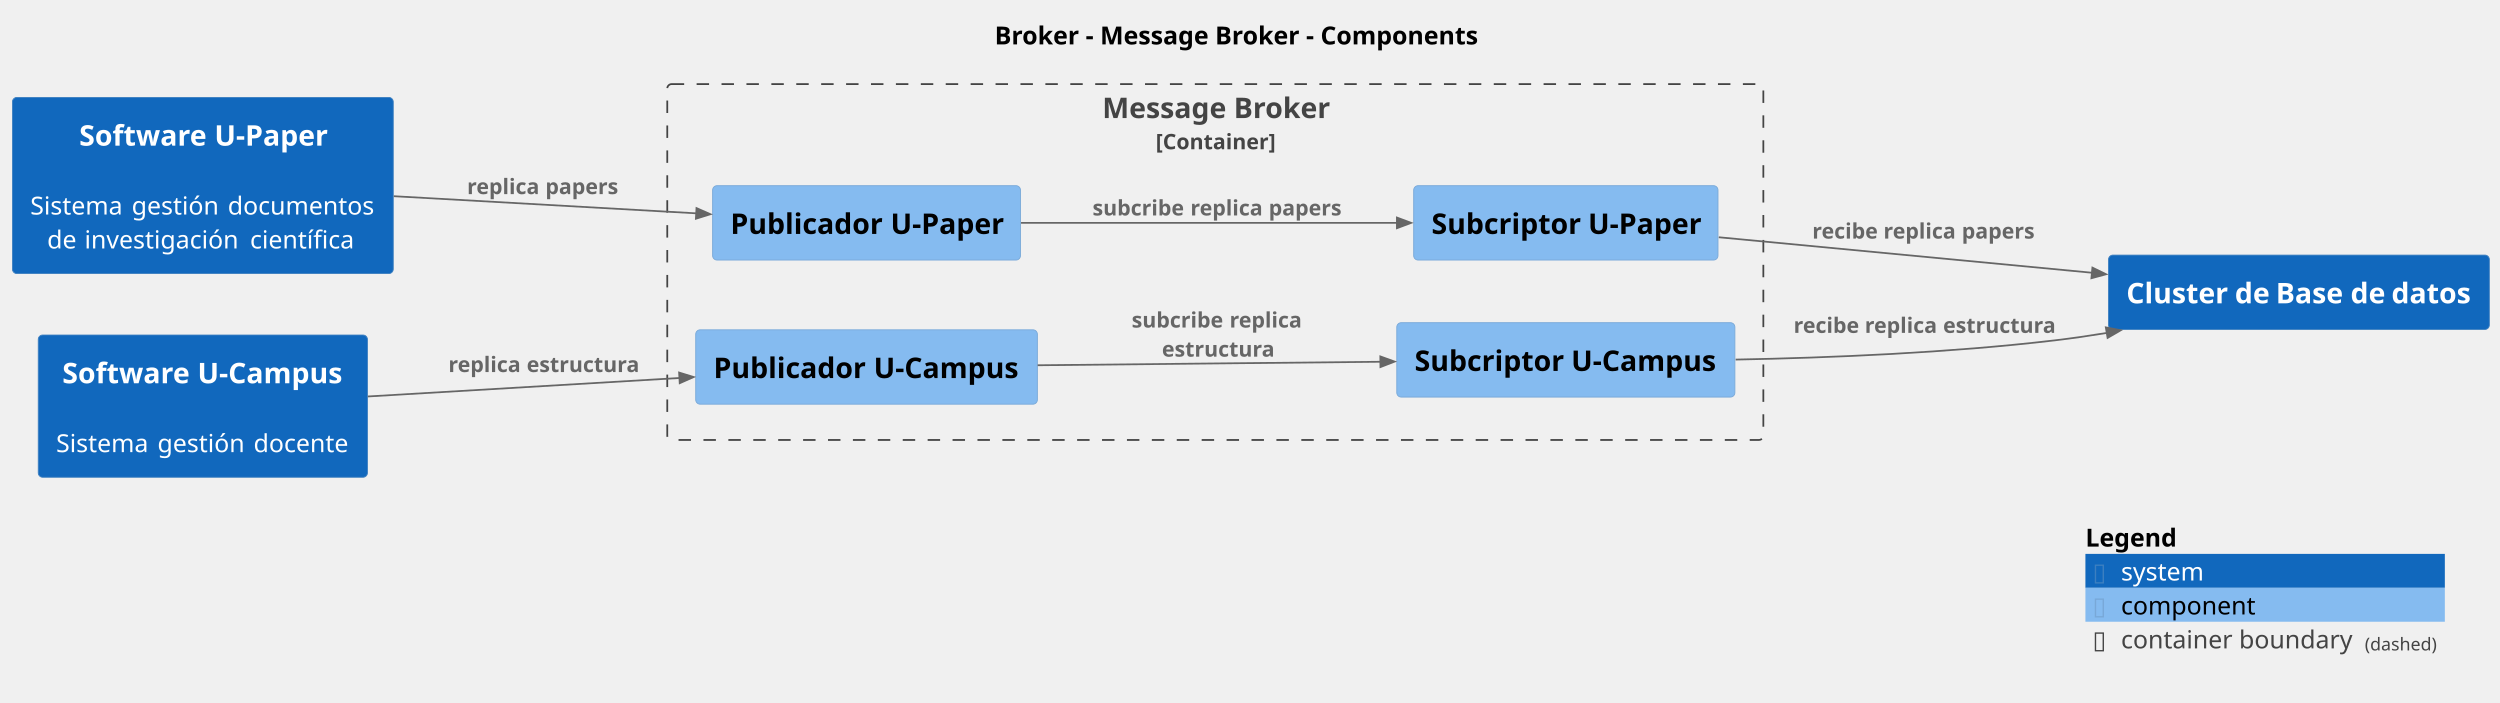
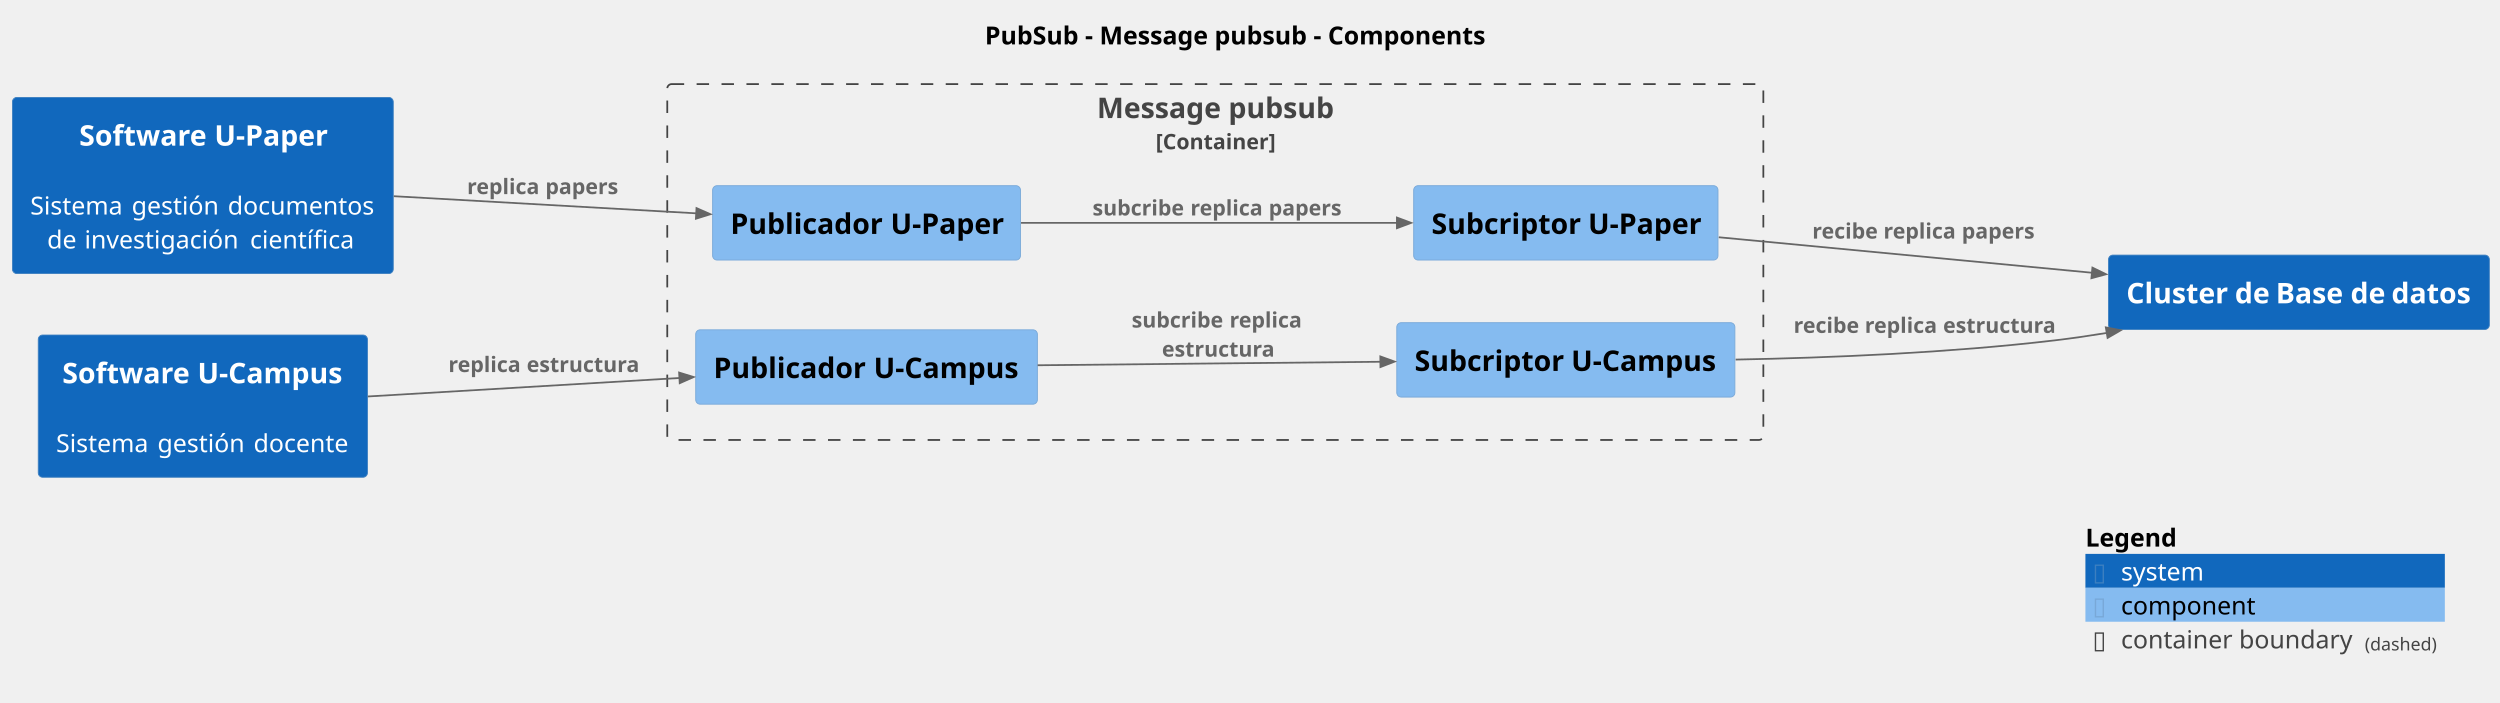
<svg xmlns="http://www.w3.org/2000/svg" contentStyleType="text/css" height="395px" preserveAspectRatio="none" style="width:1405px;height:395px;background:#FFFFFF;" version="1.1" viewBox="0 0 1405 395" width="1405px" zoomAndPan="magnify">
  <defs />
  <g>
-     <text fill="#000000" font-family="sans-serif" font-size="14" font-weight="bold" lengthAdjust="spacing" textLength="273" x="559" y="24.966">Broker - Message Broker - Components</text>
-     <g id="cluster_Broker.MessageBroker_boundary">
+     <text fill="#000000" font-family="sans-serif" font-size="14" font-weight="bold" lengthAdjust="spacing" textLength="284" x="553.5" y="24.966">PubSub - Message pubsub - Components</text>
+     <g id="cluster_PubSub.Messagepubsub_boundary">
      <rect fill="none" height="200" rx="2.5" ry="2.5" style="stroke:#444444;stroke-width:1.0;stroke-dasharray:7.0,7.0;" width="616" x="375" y="47.256" />
-       <text fill="#444444" font-family="sans-serif" font-size="16" font-weight="bold" lengthAdjust="spacing" textLength="127" x="619.5" y="66.36">Message Broker</text>
+       <text fill="#444444" font-family="sans-serif" font-size="16" font-weight="bold" lengthAdjust="spacing" textLength="133" x="616.5" y="66.36">Message pubsub</text>
      <text fill="#444444" font-family="sans-serif" font-size="12" font-weight="bold" lengthAdjust="spacing" textLength="67" x="649.5" y="83.876">[Container]</text>
    </g>
-     <g id="elem_Broker.MessageBroker.PublicadorUPaper">
+     <g id="elem_PubSub.Messagepubsub.PublicadorUPaper">
      <rect fill="#85BBF0" height="41.792" rx="2.5" ry="2.5" style="stroke:#78A8D8;stroke-width:0.5;" width="173" x="400.5" y="104.356" />
      <text fill="#000000" font-family="sans-serif" font-size="16" font-weight="bold" lengthAdjust="spacing" textLength="86" x="410.5" y="131.46">Publicador</text>
      <text fill="#000000" font-family="sans-serif" font-size="16" font-weight="bold" lengthAdjust="spacing" textLength="4" x="496.5" y="131.46"> </text>
      <text fill="#000000" font-family="sans-serif" font-size="16" font-weight="bold" lengthAdjust="spacing" textLength="63" x="500.5" y="131.46">U-Paper</text>
    </g>
-     <g id="elem_Broker.MessageBroker.SubcriptorUCampus">
+     <g id="elem_PubSub.Messagepubsub.SubcriptorUCampus">
      <rect fill="#85BBF0" height="41.792" rx="2.5" ry="2.5" style="stroke:#78A8D8;stroke-width:0.5;" width="190" x="785" y="181.356" />
      <text fill="#000000" font-family="sans-serif" font-size="16" font-weight="bold" lengthAdjust="spacing" textLength="84" x="795" y="208.46">Subcriptor</text>
      <text fill="#000000" font-family="sans-serif" font-size="16" font-weight="bold" lengthAdjust="spacing" textLength="4" x="879" y="208.46"> </text>
      <text fill="#000000" font-family="sans-serif" font-size="16" font-weight="bold" lengthAdjust="spacing" textLength="82" x="883" y="208.46">U-Campus</text>
    </g>
-     <g id="elem_Broker.MessageBroker.SubcriptorUPaper">
+     <g id="elem_PubSub.Messagepubsub.SubcriptorUPaper">
      <rect fill="#85BBF0" height="41.792" rx="2.5" ry="2.5" style="stroke:#78A8D8;stroke-width:0.5;" width="171" x="794.5" y="104.356" />
      <text fill="#000000" font-family="sans-serif" font-size="16" font-weight="bold" lengthAdjust="spacing" textLength="84" x="804.5" y="131.46">Subcriptor</text>
      <text fill="#000000" font-family="sans-serif" font-size="16" font-weight="bold" lengthAdjust="spacing" textLength="4" x="888.5" y="131.46"> </text>
      <text fill="#000000" font-family="sans-serif" font-size="16" font-weight="bold" lengthAdjust="spacing" textLength="63" x="892.5" y="131.46">U-Paper</text>
    </g>
-     <g id="elem_Broker.MessageBroker.PublicadorUCampus">
+     <g id="elem_PubSub.Messagepubsub.PublicadorUCampus">
      <rect fill="#85BBF0" height="41.792" rx="2.5" ry="2.5" style="stroke:#78A8D8;stroke-width:0.5;" width="192" x="391" y="185.356" />
      <text fill="#000000" font-family="sans-serif" font-size="16" font-weight="bold" lengthAdjust="spacing" textLength="86" x="401" y="212.46">Publicador</text>
      <text fill="#000000" font-family="sans-serif" font-size="16" font-weight="bold" lengthAdjust="spacing" textLength="4" x="487" y="212.46"> </text>
      <text fill="#000000" font-family="sans-serif" font-size="16" font-weight="bold" lengthAdjust="spacing" textLength="82" x="491" y="212.46">U-Campus</text>
    </g>
    <g id="elem_SoftwareUPaper">
      <rect fill="#1168BD" height="98.996" rx="2.5" ry="2.5" style="stroke:#3C7FC0;stroke-width:0.5;" width="214" x="7" y="54.756" />
      <text fill="#FFFFFF" font-family="sans-serif" font-size="16" font-weight="bold" lengthAdjust="spacing" textLength="72" x="44.5" y="81.86">Software</text>
      <text fill="#FFFFFF" font-family="sans-serif" font-size="16" font-weight="bold" lengthAdjust="spacing" textLength="4" x="116.5" y="81.86"> </text>
      <text fill="#FFFFFF" font-family="sans-serif" font-size="16" font-weight="bold" lengthAdjust="spacing" textLength="63" x="120.5" y="81.86">U-Paper</text>
      <text fill="#FFFFFF" font-family="sans-serif" font-size="14" lengthAdjust="spacing" textLength="4" x="112" y="101.514"> </text>
      <text fill="#FFFFFF" font-family="sans-serif" font-size="14" lengthAdjust="spacing" textLength="53" x="17" y="120.582">Sistema</text>
      <text fill="#FFFFFF" font-family="sans-serif" font-size="14" lengthAdjust="spacing" textLength="4" x="70" y="120.582"> </text>
      <text fill="#FFFFFF" font-family="sans-serif" font-size="14" lengthAdjust="spacing" textLength="50" x="74" y="120.582">gestión</text>
      <text fill="#FFFFFF" font-family="sans-serif" font-size="14" lengthAdjust="spacing" textLength="4" x="124" y="120.582"> </text>
      <text fill="#FFFFFF" font-family="sans-serif" font-size="14" lengthAdjust="spacing" textLength="83" x="128" y="120.582">documentos</text>
      <text fill="#FFFFFF" font-family="sans-serif" font-size="14" lengthAdjust="spacing" textLength="17" x="26.5" y="139.65">de</text>
      <text fill="#FFFFFF" font-family="sans-serif" font-size="14" lengthAdjust="spacing" textLength="4" x="43.5" y="139.65"> </text>
      <text fill="#FFFFFF" font-family="sans-serif" font-size="14" lengthAdjust="spacing" textLength="89" x="47.5" y="139.65">investigación</text>
      <text fill="#FFFFFF" font-family="sans-serif" font-size="14" lengthAdjust="spacing" textLength="4" x="136.5" y="139.65"> </text>
      <text fill="#FFFFFF" font-family="sans-serif" font-size="14" lengthAdjust="spacing" textLength="61" x="140.5" y="139.65">científica</text>
    </g>
    <g id="elem_SoftwareUCampus">
      <rect fill="#1168BD" height="79.928" rx="2.5" ry="2.5" style="stroke:#3C7FC0;stroke-width:0.5;" width="185" x="21.5" y="188.286" />
      <text fill="#FFFFFF" font-family="sans-serif" font-size="16" font-weight="bold" lengthAdjust="spacing" textLength="72" x="35" y="215.39">Software</text>
      <text fill="#FFFFFF" font-family="sans-serif" font-size="16" font-weight="bold" lengthAdjust="spacing" textLength="4" x="107" y="215.39"> </text>
      <text fill="#FFFFFF" font-family="sans-serif" font-size="16" font-weight="bold" lengthAdjust="spacing" textLength="82" x="111" y="215.39">U-Campus</text>
      <text fill="#FFFFFF" font-family="sans-serif" font-size="14" lengthAdjust="spacing" textLength="4" x="112" y="235.044"> </text>
      <text fill="#FFFFFF" font-family="sans-serif" font-size="14" lengthAdjust="spacing" textLength="53" x="31.5" y="254.112">Sistema</text>
      <text fill="#FFFFFF" font-family="sans-serif" font-size="14" lengthAdjust="spacing" textLength="4" x="84.5" y="254.112"> </text>
      <text fill="#FFFFFF" font-family="sans-serif" font-size="14" lengthAdjust="spacing" textLength="50" x="88.5" y="254.112">gestión</text>
      <text fill="#FFFFFF" font-family="sans-serif" font-size="14" lengthAdjust="spacing" textLength="4" x="138.5" y="254.112"> </text>
      <text fill="#FFFFFF" font-family="sans-serif" font-size="14" lengthAdjust="spacing" textLength="54" x="142.5" y="254.112">docente</text>
    </g>
    <g id="elem_ClusterdeBasededatos">
      <rect fill="#1168BD" height="41.792" rx="2.5" ry="2.5" style="stroke:#3C7FC0;stroke-width:0.5;" width="214" x="1185" y="143.356" />
      <text fill="#FFFFFF" font-family="sans-serif" font-size="16" font-weight="bold" lengthAdjust="spacing" textLength="57" x="1195" y="170.46">Cluster</text>
      <text fill="#FFFFFF" font-family="sans-serif" font-size="16" font-weight="bold" lengthAdjust="spacing" textLength="4" x="1252" y="170.46"> </text>
      <text fill="#FFFFFF" font-family="sans-serif" font-size="16" font-weight="bold" lengthAdjust="spacing" textLength="19" x="1256" y="170.46">de</text>
      <text fill="#FFFFFF" font-family="sans-serif" font-size="16" font-weight="bold" lengthAdjust="spacing" textLength="4" x="1275" y="170.46"> </text>
      <text fill="#FFFFFF" font-family="sans-serif" font-size="16" font-weight="bold" lengthAdjust="spacing" textLength="38" x="1279" y="170.46">Base</text>
      <text fill="#FFFFFF" font-family="sans-serif" font-size="16" font-weight="bold" lengthAdjust="spacing" textLength="4" x="1317" y="170.46"> </text>
      <text fill="#FFFFFF" font-family="sans-serif" font-size="16" font-weight="bold" lengthAdjust="spacing" textLength="19" x="1321" y="170.46">de</text>
      <text fill="#FFFFFF" font-family="sans-serif" font-size="16" font-weight="bold" lengthAdjust="spacing" textLength="4" x="1340" y="170.46"> </text>
      <text fill="#FFFFFF" font-family="sans-serif" font-size="16" font-weight="bold" lengthAdjust="spacing" textLength="45" x="1344" y="170.46">datos</text>
    </g>
-     <g id="link_Broker.MessageBroker.PublicadorUCampus_Broker.MessageBroker.SubcriptorUCampus">
-       <path d="M583.15,205.276 C641.54,204.686 716.31,203.916 776.07,203.306 " fill="none" id="Broker.MessageBroker.PublicadorUCampus-to-Broker.MessageBroker.SubcriptorUCampus" style="stroke:#666666;stroke-width:1.0;" />
+     <g id="link_PubSub.Messagepubsub.PublicadorUCampus_PubSub.Messagepubsub.SubcriptorUCampus">
+       <path d="M583.15,205.276 C641.54,204.686 716.31,203.916 776.07,203.306 " fill="none" id="PubSub.Messagepubsub.PublicadorUCampus-to-PubSub.Messagepubsub.SubcriptorUCampus" style="stroke:#666666;stroke-width:1.0;" />
      <polygon fill="#666666" points="783.78,203.216,775.748,200.302,775.813,206.302,783.78,203.216" style="stroke:#666666;stroke-width:1.0;" />
      <text fill="#666666" font-family="sans-serif" font-size="12" font-weight="bold" lengthAdjust="spacing" textLength="52" x="636" y="184.084">subcribe</text>
      <text fill="#666666" font-family="sans-serif" font-size="12" font-weight="bold" lengthAdjust="spacing" textLength="3" x="688" y="184.084"> </text>
      <text fill="#666666" font-family="sans-serif" font-size="12" font-weight="bold" lengthAdjust="spacing" textLength="41" x="691" y="184.084">replica</text>
      <text fill="#666666" font-family="sans-serif" font-size="12" font-weight="bold" lengthAdjust="spacing" textLength="62" x="653" y="200.428">estructura</text>
    </g>
-     <g id="link_Broker.MessageBroker.SubcriptorUCampus_ClusterdeBasededatos">
-       <path d="M975.44,202.086 C1028.39,201.086 1095.55,198.306 1155,191.256 C1164.52,190.126 1174.37,188.696 1184.22,187.076 " fill="none" id="Broker.MessageBroker.SubcriptorUCampus-to-ClusterdeBasededatos" style="stroke:#666666;stroke-width:1.0;" />
+     <g id="link_PubSub.Messagepubsub.SubcriptorUCampus_ClusterdeBasededatos">
+       <path d="M975.44,202.086 C1028.39,201.086 1095.55,198.306 1155,191.256 C1164.52,190.126 1174.37,188.696 1184.22,187.076 " fill="none" id="PubSub.Messagepubsub.SubcriptorUCampus-to-ClusterdeBasededatos" style="stroke:#666666;stroke-width:1.0;" />
      <polygon fill="#666666" points="1191.86,185.616,1183.473,183.984,1184.468,189.901,1191.86,185.616" style="stroke:#666666;stroke-width:1.0;" />
      <text fill="#666666" font-family="sans-serif" font-size="12" font-weight="bold" lengthAdjust="spacing" textLength="37" x="1008" y="187.084">recibe</text>
      <text fill="#666666" font-family="sans-serif" font-size="12" font-weight="bold" lengthAdjust="spacing" textLength="3" x="1045" y="187.084"> </text>
      <text fill="#666666" font-family="sans-serif" font-size="12" font-weight="bold" lengthAdjust="spacing" textLength="41" x="1048" y="187.084">replica</text>
      <text fill="#666666" font-family="sans-serif" font-size="12" font-weight="bold" lengthAdjust="spacing" textLength="3" x="1089" y="187.084"> </text>
      <text fill="#666666" font-family="sans-serif" font-size="12" font-weight="bold" lengthAdjust="spacing" textLength="62" x="1092" y="187.084">estructura</text>
    </g>
-     <g id="link_Broker.MessageBroker.PublicadorUPaper_Broker.MessageBroker.SubcriptorUPaper">
-       <path d="M573.81,125.256 C636.28,125.256 720.86,125.256 785.14,125.256 " fill="none" id="Broker.MessageBroker.PublicadorUPaper-to-Broker.MessageBroker.SubcriptorUPaper" style="stroke:#666666;stroke-width:1.0;" />
+     <g id="link_PubSub.Messagepubsub.PublicadorUPaper_PubSub.Messagepubsub.SubcriptorUPaper">
+       <path d="M573.81,125.256 C636.28,125.256 720.86,125.256 785.14,125.256 " fill="none" id="PubSub.Messagepubsub.PublicadorUPaper-to-PubSub.Messagepubsub.SubcriptorUPaper" style="stroke:#666666;stroke-width:1.0;" />
      <polygon fill="#666666" points="793.07,125.256,785.07,122.256,785.07,128.256,793.07,125.256" style="stroke:#666666;stroke-width:1.0;" />
      <text fill="#666666" font-family="sans-serif" font-size="12" font-weight="bold" lengthAdjust="spacing" textLength="52" x="614" y="121.084">subcribe</text>
      <text fill="#666666" font-family="sans-serif" font-size="12" font-weight="bold" lengthAdjust="spacing" textLength="3" x="666" y="121.084"> </text>
      <text fill="#666666" font-family="sans-serif" font-size="12" font-weight="bold" lengthAdjust="spacing" textLength="41" x="669" y="121.084">replica</text>
      <text fill="#666666" font-family="sans-serif" font-size="12" font-weight="bold" lengthAdjust="spacing" textLength="3" x="710" y="121.084"> </text>
      <text fill="#666666" font-family="sans-serif" font-size="12" font-weight="bold" lengthAdjust="spacing" textLength="41" x="713" y="121.084">papers</text>
    </g>
-     <g id="link_Broker.MessageBroker.SubcriptorUPaper_ClusterdeBasededatos">
-       <path d="M965.95,133.336 C1026.67,139.106 1109.09,146.946 1175.74,153.286 " fill="none" id="Broker.MessageBroker.SubcriptorUPaper-to-ClusterdeBasededatos" style="stroke:#666666;stroke-width:1.0;" />
+     <g id="link_PubSub.Messagepubsub.SubcriptorUPaper_ClusterdeBasededatos">
+       <path d="M965.95,133.336 C1026.67,139.106 1109.09,146.946 1175.74,153.286 " fill="none" id="PubSub.Messagepubsub.SubcriptorUPaper-to-ClusterdeBasededatos" style="stroke:#666666;stroke-width:1.0;" />
      <polygon fill="#666666" points="1183.62,154.136,1175.939,150.393,1175.372,156.366,1183.62,154.136" style="stroke:#666666;stroke-width:1.0;" />
      <text fill="#666666" font-family="sans-serif" font-size="12" font-weight="bold" lengthAdjust="spacing" textLength="37" x="1018.5" y="134.084">recibe</text>
      <text fill="#666666" font-family="sans-serif" font-size="12" font-weight="bold" lengthAdjust="spacing" textLength="3" x="1055.5" y="134.084"> </text>
      <text fill="#666666" font-family="sans-serif" font-size="12" font-weight="bold" lengthAdjust="spacing" textLength="41" x="1058.5" y="134.084">replica</text>
      <text fill="#666666" font-family="sans-serif" font-size="12" font-weight="bold" lengthAdjust="spacing" textLength="3" x="1099.5" y="134.084"> </text>
      <text fill="#666666" font-family="sans-serif" font-size="12" font-weight="bold" lengthAdjust="spacing" textLength="41" x="1102.5" y="134.084">papers</text>
    </g>
-     <g id="link_SoftwareUCampus_Broker.MessageBroker.PublicadorUCampus">
-       <path d="M206.71,222.816 C259.87,219.666 326.98,215.686 382.09,212.416 " fill="none" id="SoftwareUCampus-to-Broker.MessageBroker.PublicadorUCampus" style="stroke:#666666;stroke-width:1.0;" />
+     <g id="link_SoftwareUCampus_PubSub.Messagepubsub.PublicadorUCampus">
+       <path d="M206.71,222.816 C259.87,219.666 326.98,215.686 382.09,212.416 " fill="none" id="SoftwareUCampus-to-PubSub.Messagepubsub.PublicadorUCampus" style="stroke:#666666;stroke-width:1.0;" />
      <polygon fill="#666666" points="389.82,211.896,381.657,209.373,382.011,215.362,389.82,211.896" style="stroke:#666666;stroke-width:1.0;" />
      <text fill="#666666" font-family="sans-serif" font-size="12" font-weight="bold" lengthAdjust="spacing" textLength="41" x="252" y="209.084">replica</text>
      <text fill="#666666" font-family="sans-serif" font-size="12" font-weight="bold" lengthAdjust="spacing" textLength="3" x="293" y="209.084"> </text>
      <text fill="#666666" font-family="sans-serif" font-size="12" font-weight="bold" lengthAdjust="spacing" textLength="62" x="296" y="209.084">estructura</text>
    </g>
-     <g id="link_SoftwareUPaper_Broker.MessageBroker.PublicadorUPaper">
-       <path d="M221.31,110.266 C274.95,113.306 339.47,116.956 391.37,119.896 " fill="none" id="SoftwareUPaper-to-Broker.MessageBroker.PublicadorUPaper" style="stroke:#666666;stroke-width:1.0;" />
+     <g id="link_SoftwareUPaper_PubSub.Messagepubsub.PublicadorUPaper">
+       <path d="M221.31,110.266 C274.95,113.306 339.47,116.956 391.37,119.896 " fill="none" id="SoftwareUPaper-to-PubSub.Messagepubsub.PublicadorUPaper" style="stroke:#666666;stroke-width:1.0;" />
      <polygon fill="#666666" points="399.25,120.396,391.434,116.944,391.092,122.935,399.25,120.396" style="stroke:#666666;stroke-width:1.0;" />
      <text fill="#666666" font-family="sans-serif" font-size="12" font-weight="bold" lengthAdjust="spacing" textLength="41" x="262.5" y="109.084">replica</text>
      <text fill="#666666" font-family="sans-serif" font-size="12" font-weight="bold" lengthAdjust="spacing" textLength="3" x="303.5" y="109.084"> </text>
      <text fill="#666666" font-family="sans-serif" font-size="12" font-weight="bold" lengthAdjust="spacing" textLength="41" x="306.5" y="109.084">papers</text>
    </g>
    <rect fill="none" height="19.068" style="stroke:none;stroke-width:1.0;" width="202" x="1172" y="292.214" />
    <text fill="#000000" font-family="sans-serif" font-size="14" font-weight="bold" lengthAdjust="spacing" textLength="51" x="1172" y="307.18">Legend</text>
    <text fill="#FFFFFF" font-family="sans-serif" font-size="14" lengthAdjust="spacing" textLength="4" x="1223" y="307.18"> </text>
    <rect fill="#1168BD" height="19.068" style="stroke:none;stroke-width:1.0;" width="202" x="1172" y="311.282" />
    <text fill="#3C7FC0" font-family="sans-serif" font-size="14" lengthAdjust="spacing" textLength="8" x="1176" y="326.248">▯</text>
    <text fill="#FFFFFF" font-family="sans-serif" font-size="14" lengthAdjust="spacing" textLength="4" x="1184" y="326.248"> </text>
    <text fill="#FFFFFF" font-family="sans-serif" font-size="14" lengthAdjust="spacing" textLength="47" x="1192" y="326.248">system</text>
    <text fill="#FFFFFF" font-family="sans-serif" font-size="14" lengthAdjust="spacing" textLength="4" x="1243" y="326.248"> </text>
    <rect fill="#85BBF0" height="19.068" style="stroke:none;stroke-width:1.0;" width="202" x="1172" y="330.35" />
    <text fill="#78A8D8" font-family="sans-serif" font-size="14" lengthAdjust="spacing" textLength="8" x="1176" y="345.316">▯</text>
    <text fill="#FFFFFF" font-family="sans-serif" font-size="14" lengthAdjust="spacing" textLength="4" x="1184" y="345.316"> </text>
    <text fill="#000000" font-family="sans-serif" font-size="14" lengthAdjust="spacing" textLength="76" x="1192" y="345.316">component</text>
    <text fill="#FFFFFF" font-family="sans-serif" font-size="14" lengthAdjust="spacing" textLength="4" x="1272" y="345.316"> </text>
    <rect fill="none" height="19.068" style="stroke:none;stroke-width:1.0;" width="202" x="1172" y="349.418" />
    <text fill="#444444" font-family="sans-serif" font-size="14" lengthAdjust="spacing" textLength="8" x="1176" y="364.384">▯</text>
    <text fill="#FFFFFF" font-family="sans-serif" font-size="14" lengthAdjust="spacing" textLength="4" x="1184" y="364.384"> </text>
    <text fill="#444444" font-family="sans-serif" font-size="14" lengthAdjust="spacing" textLength="133" x="1192" y="364.384">container boundary</text>
    <text fill="#444444" font-family="sans-serif" font-size="10" lengthAdjust="spacing" textLength="41" x="1329" y="365.555">(dashed)</text>
    <text fill="#FFFFFF" font-family="sans-serif" font-size="14" lengthAdjust="spacing" textLength="4" x="1370" y="364.384"> </text>
    <line style="stroke:none;stroke-width:1.0;" x1="1172" x2="1374" y1="292.214" y2="292.214" />
    <line style="stroke:none;stroke-width:1.0;" x1="1172" x2="1374" y1="311.282" y2="311.282" />
    <line style="stroke:none;stroke-width:1.0;" x1="1172" x2="1374" y1="330.35" y2="330.35" />
    <line style="stroke:none;stroke-width:1.0;" x1="1172" x2="1374" y1="349.418" y2="349.418" />
    <line style="stroke:none;stroke-width:1.0;" x1="1172" x2="1374" y1="368.486" y2="368.486" />
    <line style="stroke:none;stroke-width:1.0;" x1="1172" x2="1172" y1="292.214" y2="368.486" />
    <line style="stroke:none;stroke-width:1.0;" x1="1374" x2="1374" y1="292.214" y2="368.486" />
  </g>
</svg>
